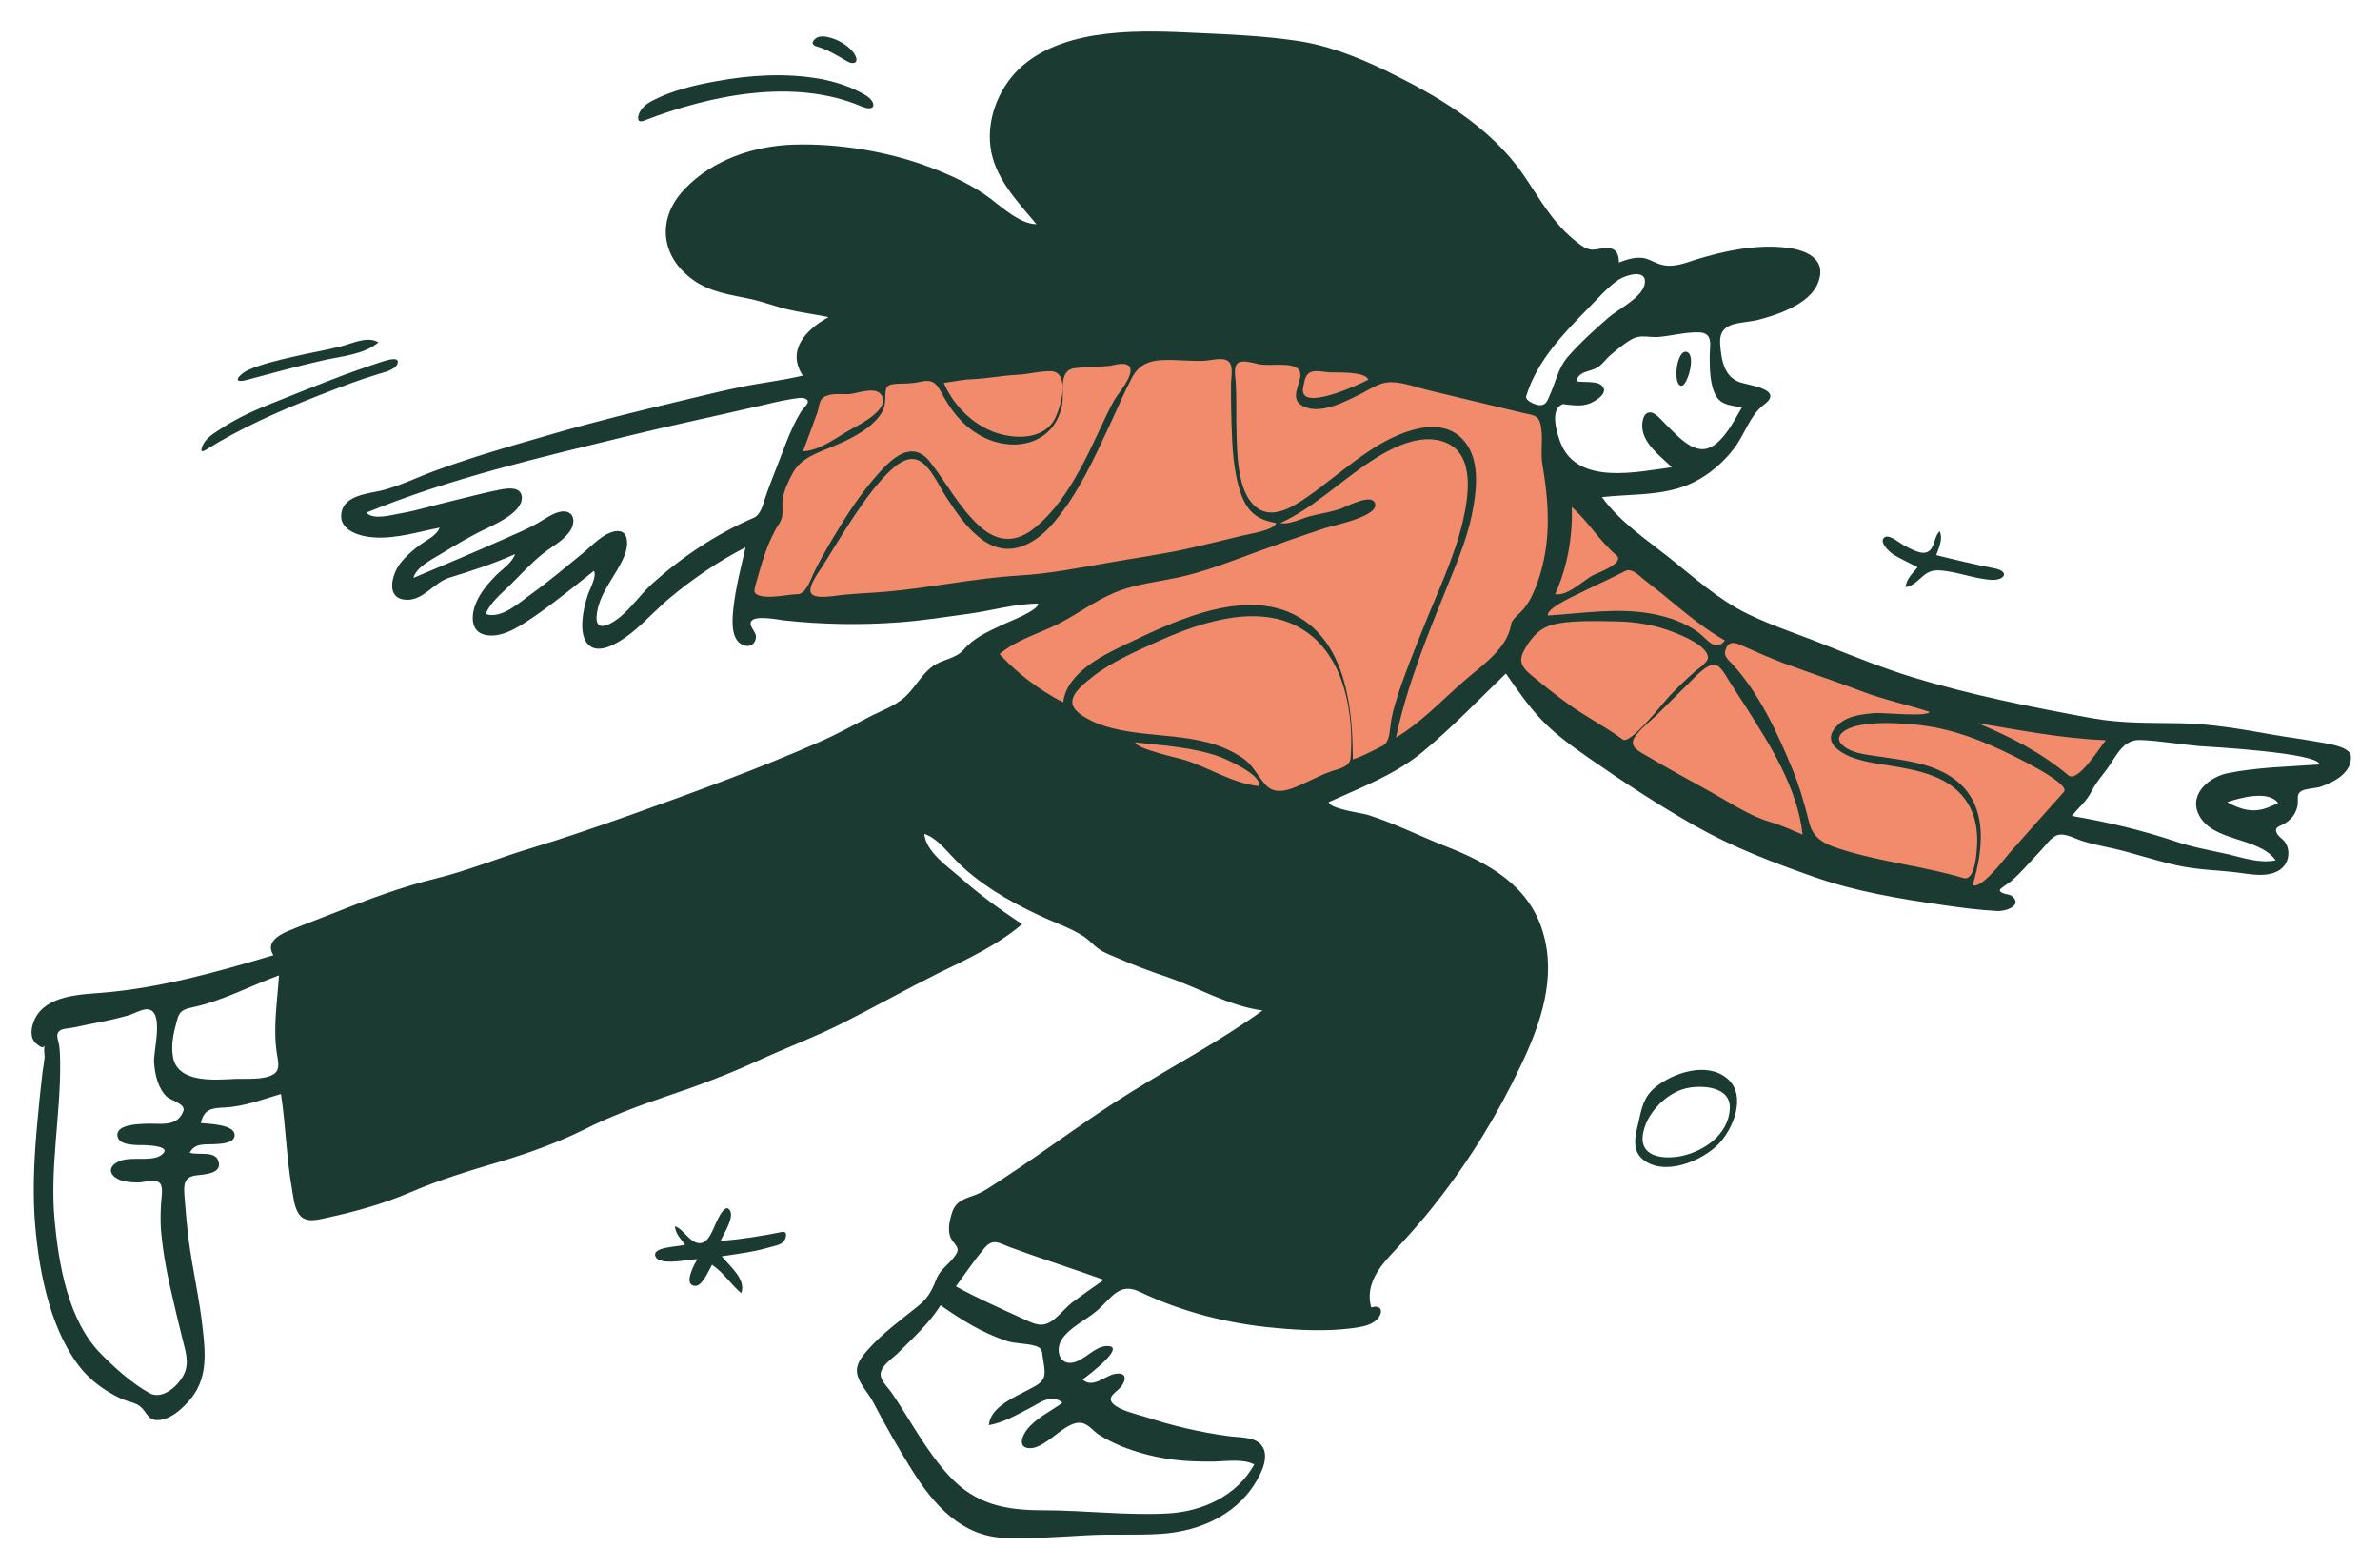
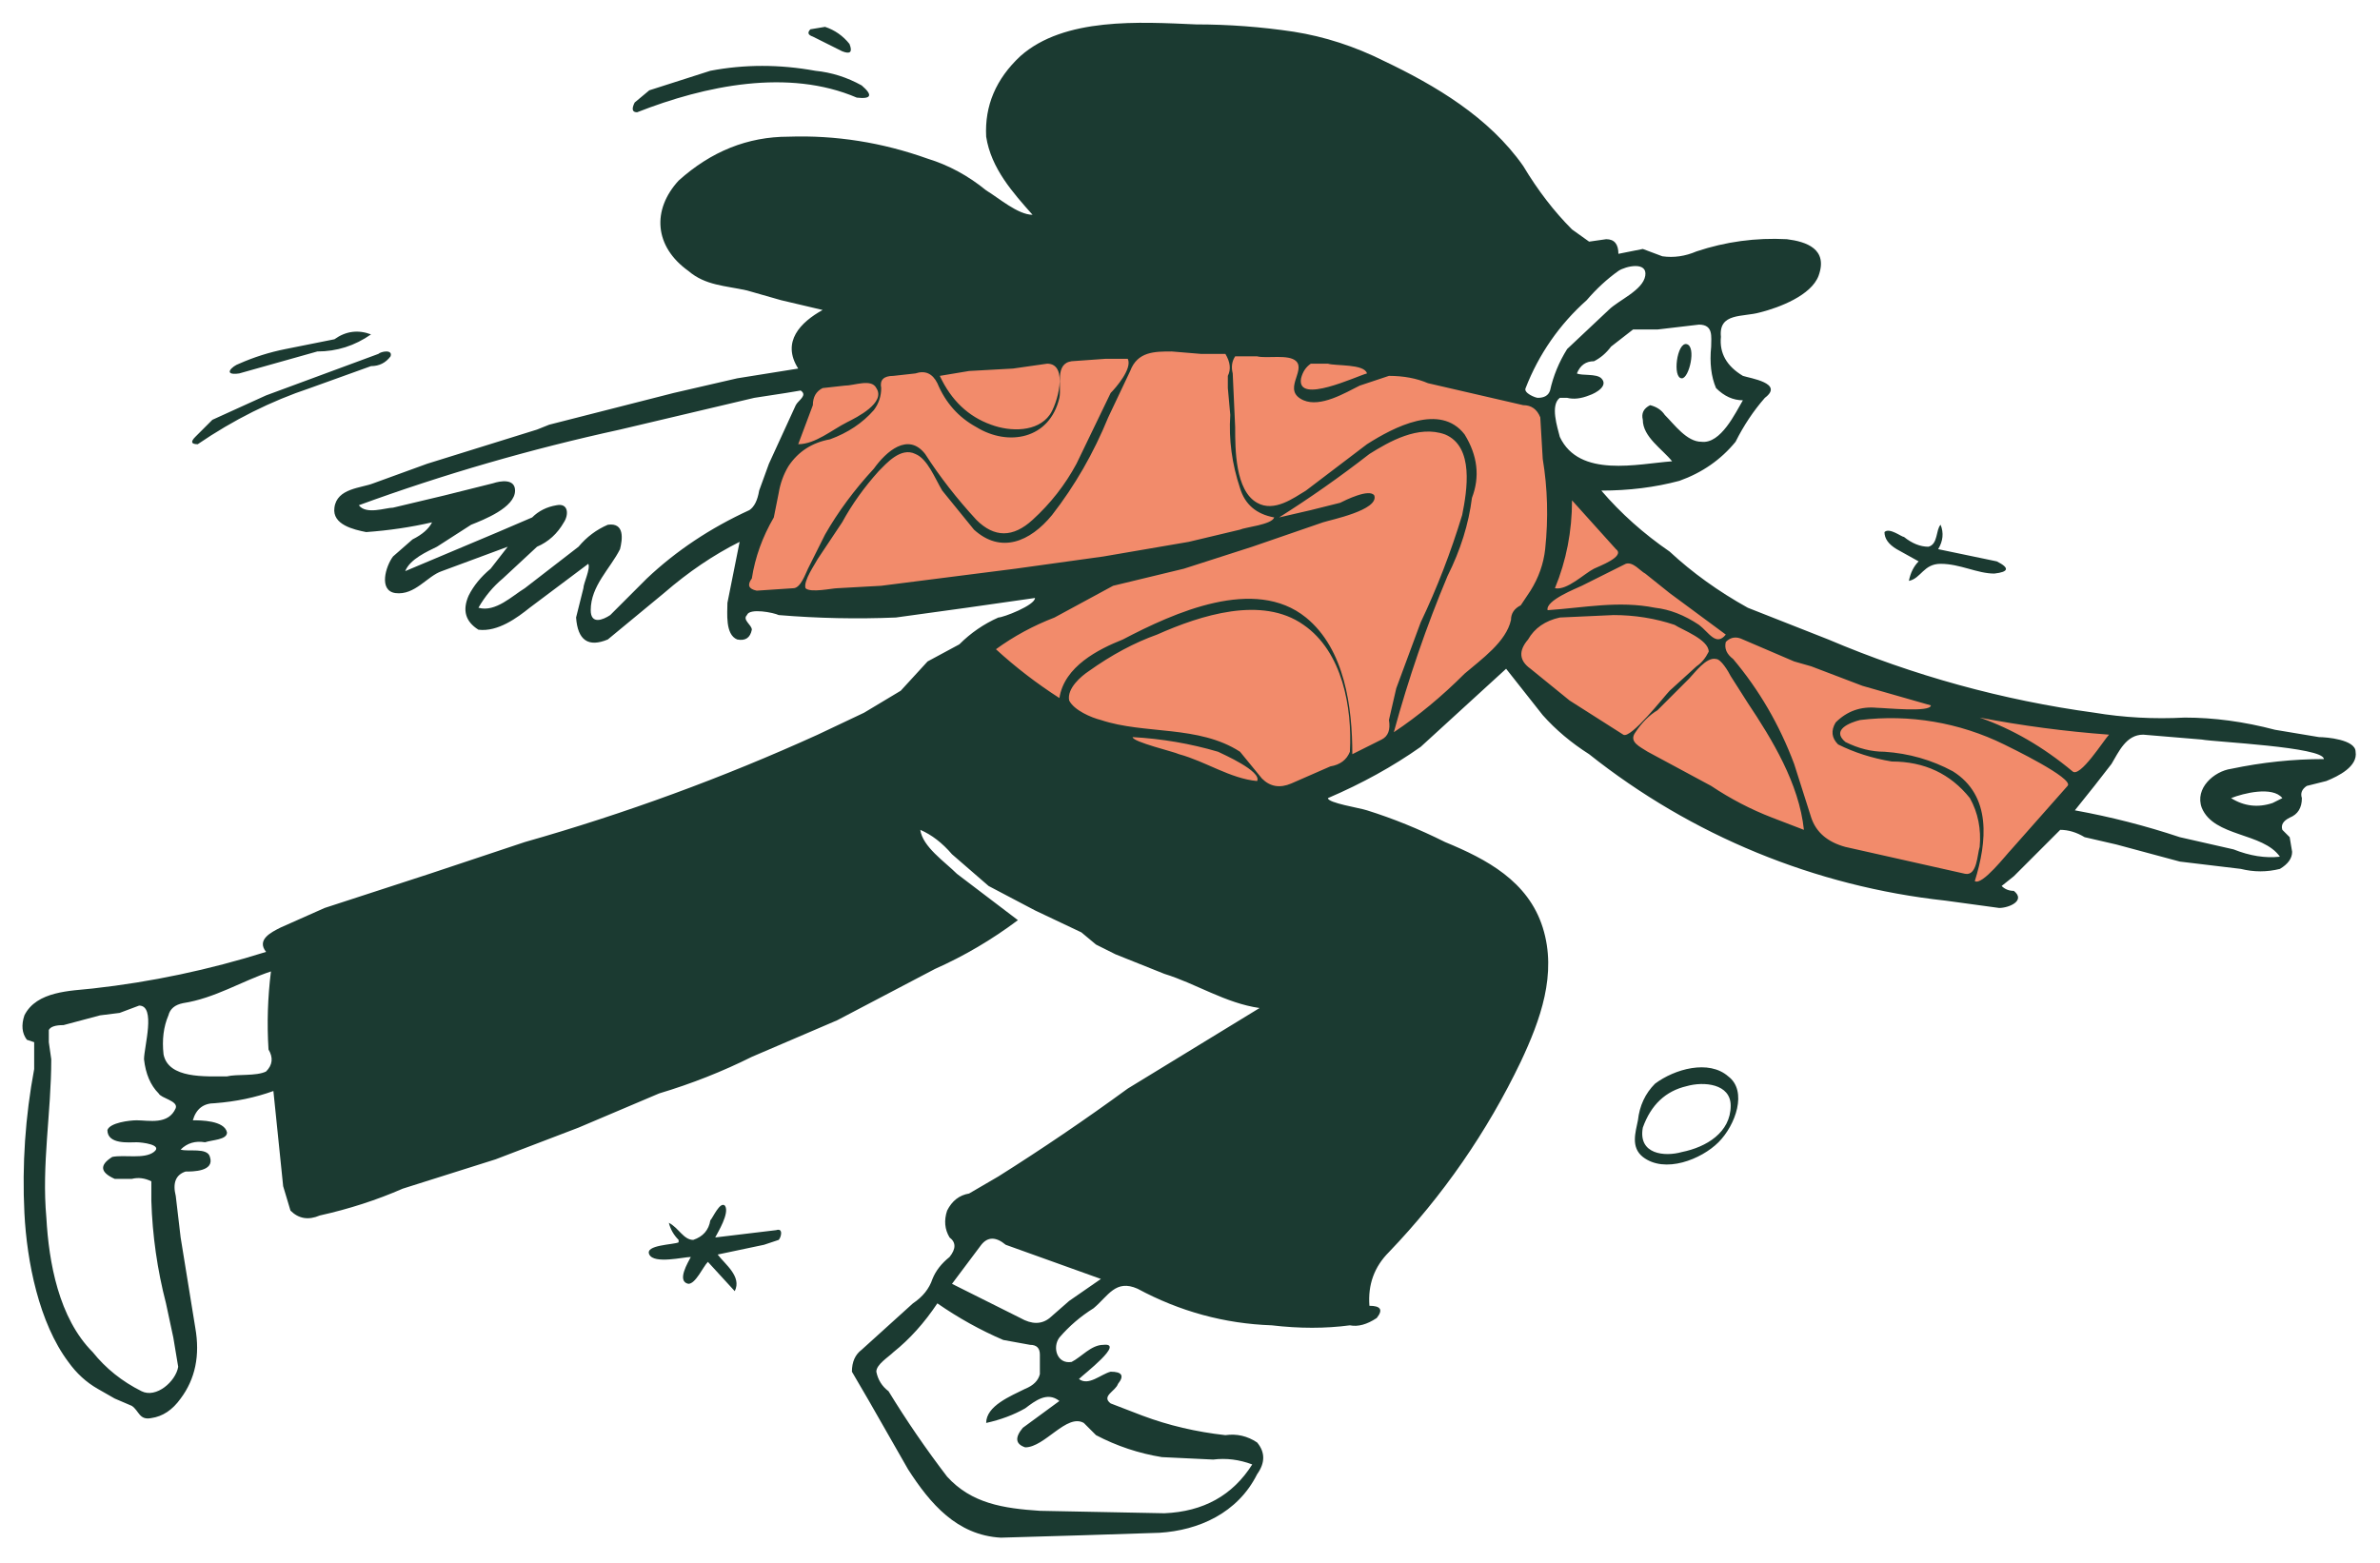
- <svg xmlns="http://www.w3.org/2000/svg" viewBox="37 85 981 646" width="981" height="646">
-   <g stroke="none" stroke-width="1" fill="none" fill-rule="evenodd">
-     <path d="M344,337.5 C349,317.9 353.8,298 361.2,279.2 C365.9,267.5 370.8,255.8 375.8,244.2 C376.5,242.6 376.7,241 378.1,240.2 C379.9,239.1 383.6,239.2 385.6,238.8 C414.2,233.6 443.1,229.6 472.1,227.3 C505.1,224.7 537.4,225.9 570.1,231.3 C598.1,235.9 625.8,242.3 653.2,249.5 C657.3,250.6 661.3,251.7 665.3,252.8 C667.2,253.3 670.3,253.6 671.9,254.7 C675.4,257 676.6,266.6 677.9,270.7 C679.7,276.1 680.7,283.5 684,288.2 C689.1,295 696.7,301 703,306.7 C724.7,326.7 748.5,344.9 776.6,354.7 C820,370 865.9,379.6 910.9,389 C911.9,389.2 913,389.5 914,389.7 C902.4,402.6 890.7,415.5 879.1,428.4 C872.5,435.6 865.9,442.9 859.4,450.2 C856,453.9 856.3,454.6 851.6,453.6 C827.6,448.3 803.8,442.6 780.3,435.7 C768.7,432.3 757,428.8 746.3,423.3 C731.6,415.7 717.7,406.3 704.2,396.7 C692.2,388.1 680.4,379.1 668.9,369.8 C666.6,368 658.4,359.2 655.7,359.8 C653.4,360.3 649.4,365.5 647.8,367 C643.3,371.1 638.8,375.1 634.3,379 C627.2,385.4 619.9,393.1 611.5,397.9 C602.7,402.9 592.6,406.3 583.3,410.3 C578.1,412.5 572.9,414.8 567.8,417 C566.4,417.6 564.5,418.8 563,418.9 C558.7,418.9 552.4,415.4 548.4,414.1 C538.1,410.5 527.9,406.8 517.7,402.8 C496.1,394.2 472.3,384.9 454.5,369.5 C451.4,366.8 448.4,363.8 446.3,360.2 C445.6,358.9 444.6,357.2 444.5,355.7 C444.4,353.4 445.7,352.9 447.7,351.5 C457.8,343.9 468.7,337.3 479.4,330.6 C482,329.1 484.5,327.5 487,326 L361.6,336.1 C355.7,336.5 349.9,337 344,337.5" fill="#f28b6b" />
-     <path d="M530.8,98.6 C544.1,99.2 557.7,99.8 570.8,101.7 C583.9,103.5 596.1,108.3 608,114 C629.3,124.4 651.1,137 664.9,157 C671.3,166.3 676.5,176.1 685.4,183.5 C687.4,185.2 689.7,187.2 692.4,187.8 C694.6,188.2 696.6,187.3 698.7,187.2 C702.8,187 704.3,189.2 704.3,193.2 C707.4,192 710.8,190.9 714.1,191.3 C716.9,191.7 719.1,193.4 721.8,194.1 C726.7,195.4 731.4,193.5 736,192 C747.7,188.4 760.4,185.7 772.7,187 C780.7,187.8 790.5,191.3 786.3,201.7 C782.9,210.3 769.9,214.7 761.8,216.8 C754.8,218.6 745.5,217 746,226.6 C746.5,233.3 747.5,240.5 754.6,242.7 C758.5,243.9 772.3,245.6 764.2,251.7 C758.3,256.1 756.2,264 751.7,269.9 C745.9,277.4 738,283.5 728.9,286.2 C718.6,289.3 707.8,288.7 697.3,289.9 C704.7,300.1 715.4,307.2 725.1,314.9 C735.4,323.1 745.3,332.1 757.1,337.9 C767.7,343.1 779.2,346.7 790.2,351.2 C801.7,355.8 813.3,360.4 825.2,364.1 C849.2,371.4 874.5,376.5 899.2,381 C911.3,383.2 923.3,382.9 935.6,383.1 C948.2,383.3 960.8,385.5 973.2,387.7 C979.2,388.8 985.3,389.5 991.3,390.6 C994.1,391.2 1005.5,392.3 1006,396.5 C1006.6,403.4 999.2,407.3 993.7,409.2 C991.4,410 987.7,409.9 985.7,411 C983.5,412.2 984.3,414 984.1,416.4 C983.7,419.8 981.9,422.3 979.1,424.2 C976.8,425.7 974,425.7 975.6,428.6 C976.3,430 978.2,430.9 979,432.3 C980,433.9 980.4,435.7 980.2,437.6 C979.9,440.9 977.7,443.5 974.6,444.6 C969.8,446.5 964,445.2 959,444.6 C950.7,443.6 942.2,443.5 934,441.6 C925.4,439.7 917,436.8 908.4,434.8 C904,433.8 899.6,433 895.2,431.6 C892.4,430.7 888.4,428.4 885.4,429.1 C882.6,429.8 880.4,433.2 878.6,435.1 C876,437.8 873.6,440.6 871,443.3 C869.3,445.1 867.6,446.8 865.7,448.4 C865.1,448.9 861.4,451.2 861.3,451.8 C861.2,453.5 865.3,453.5 866.1,454.2 C871.2,458.2 863.6,460.7 860.3,460.5 C852.7,460.1 845.1,459.1 837.6,458 C819.8,455.4 802,452.5 784.9,446.5 C768,440.6 751.5,434.3 735.9,425.5 C720.9,417 706.4,407.5 692.3,397.7 C685.4,392.9 678.5,388 672.7,382 C667,376.1 662.4,369.3 657.7,362.6 C646.4,373.5 635.5,384.9 623.4,394.9 C611.9,404.4 598.1,409.5 584.7,415.6 C585.1,418.4 598.2,420.1 600.6,420.8 C611.5,424.2 622,429.5 632.6,433.7 C650.3,440.6 667.1,449.7 672.9,469 C678.7,488 672,507.1 663.8,524.3 C654.2,544.5 642.7,563.3 628.8,580.9 C622.9,588.5 616.6,595.4 610.1,602.4 C604.6,608.3 599.8,615.4 602.2,623.9 C606.6,622.5 607.4,626 604.5,628.9 C601.9,631.5 597.5,632 594,632.5 C583.6,633.8 572.7,633.3 562.3,632.3 C543.2,630.6 524.1,625.7 506.9,617.5 C498.3,613.3 495.2,620 489.3,625.1 C484.6,629.2 478.2,631.8 474.7,637 C471.8,641.3 473.7,648.1 479.7,646.5 C484.4,645.3 488.2,640 493.1,639.8 C502,639.5 485.3,652.1 483.2,653.6 C487.4,657.4 492.2,652.2 496.4,651.3 C500.5,650.5 501.7,652.6 499.5,656 C497.8,658.7 492.5,660.6 496,663.8 C498.9,666.4 505.4,667.9 509.1,669 C520.3,672.7 531.5,675.3 543.2,676.9 C546.9,677.5 553,677.1 556.1,679.8 C560.1,683.3 558.2,689.2 556.1,693.2 C548.4,708.6 532.3,716.1 515.7,717.2 C505.5,717.9 495.3,717.2 485,717.8 C473.8,718.4 462.6,719.3 451.4,718.9 C433.3,718.3 421.9,705.3 412.9,690.9 C407.2,681.8 401.9,672.5 396.9,662.9 C395,659.2 391,655.3 390.3,651.1 C389.7,647.4 392.1,644.3 394.4,641.7 C400.6,634.6 408,629.3 415.2,623.5 C419.3,620.2 420.9,617.4 422.8,612.6 C424.3,608.5 427.3,606.8 429.9,603.6 C432.8,600 431.9,599.4 429.6,596.4 C427.3,593.4 428.2,588.9 429.2,585.5 C430.6,580.5 433.6,579.4 438.2,577.8 C442.3,576.4 445.8,573.8 449.5,571.4 C467.6,559.7 484.7,546.5 503.1,535.2 C521.2,523.9 540.1,514 557.4,501.5 C543.4,499.6 531,492.1 517.8,487.6 C511,485.3 504.2,482.8 497.7,479.9 C495.2,478.8 492.2,477.8 490,476.2 C487.7,474.6 486,472.5 483.6,470.9 C478,467.3 471.4,465.2 465.4,462.3 C458.9,459.3 452.5,455.9 446.4,452 C440.8,448.3 435.4,444.2 430.7,439.3 C426.9,435.5 423.3,430.5 418,428.7 C418.6,436.1 427.7,442.2 432.7,446.6 C440.8,453.8 449.2,459.9 458.3,465.9 C448.1,474.6 435.7,480.3 423.8,486.1 C410.4,492.8 397.4,500.1 384.1,506.8 C372.8,512.5 360.9,516.9 349.4,522.2 C337,527.9 324.2,532.7 311.3,537 C299.6,541 288.6,545.1 277.5,550.7 C266.8,556 255.3,560.1 243.8,563.6 C230.9,567.4 218.6,571.1 206.2,576.4 C195,581.2 183.8,584.3 171.9,586.9 C168,587.7 163,589.3 160.3,585.5 C158.2,582.6 157.9,578.2 157.3,574.8 C155,561.9 154.8,548.8 152.8,535.9 C145,538.2 137.6,541.1 129.4,541.5 C124.2,541.7 121,542.2 119.8,547.9 C122.7,548.2 133.4,548.4 133.7,552.6 C134,556.4 127.5,556.5 125.2,556.6 C121.1,556.8 117.4,556.1 115.2,560.1 C118.4,561.3 125.6,559.1 127,563.5 C128.9,569.1 120.5,569 117.5,569.5 C112.2,570.3 112.8,574.4 113.1,578.8 C113.6,584.6 114,590.4 114.8,596.2 C116.4,608.5 119.3,620.6 120.6,633 C121.8,643.7 122.5,654 114.8,662.5 C111.8,665.9 107.5,669.8 102.7,670.3 C97.8,670.7 97.8,667.2 94.8,664.7 C92.9,663.2 90.4,662.8 88.2,662 C85.6,661 83,659.5 80.6,658 C76.1,655.1 72.2,651.6 69.1,647.4 C56.8,630.8 52.5,606 51.2,585.9 C50.5,573.2 51.2,560.4 52.4,547.6 C53,540.8 53.7,533.9 54.5,527.1 C54.8,525 55.2,522.8 55.4,520.7 C55.4,519.5 54.9,517 55.5,515.9 C54.7,517.4 53.3,516.3 51.9,515.1 C49,512.7 49.9,508 51.4,504.9 C56.1,495.3 70,494.9 79,494.2 C103.3,492.2 126.5,485.6 149.7,478.7 C146.4,473.7 151.6,470.5 155.6,468.8 C161.8,466.2 168.2,463.9 174.4,461.4 C188.5,455.8 202.3,450.6 217,447 C230.4,443.7 243.3,438.3 256.5,434.4 C270.1,430.3 283.5,425.6 296.9,420.9 C323.4,411.4 349.9,401.8 375.7,390.4 C382.2,387.5 388.4,384.1 394.7,380.8 C399.8,378.1 405.8,376.1 410.1,372.2 C414.2,368.4 416.7,363.2 421.2,359.8 C425.2,356.7 430.7,356.7 434.1,352.9 C438.6,347.7 444,345.5 450.2,342.5 C452.2,341.5 465.2,336.6 464.9,333.8 C455.6,333.8 446.1,336.6 436.9,337.9 C427.2,339.2 417.4,340.8 407.7,341.5 C391.8,342.7 375.9,342.4 360.1,340.7 C357.8,340.4 348.3,338.5 346.7,341 C345.4,342.9 348.5,345.2 348.6,347.3 C348.6,350.3 346.2,352 343.4,350.9 C338,348.9 338.8,340.2 339.3,335.7 C340.2,327.3 342.4,318.9 344.3,310.6 C333.1,316.3 322.5,323.6 312.9,331.6 C305.5,337.8 298.8,346.2 290,350.6 C281.7,354.9 276.7,351.2 277,341.9 C277.2,337.6 278.1,333.6 279.5,329.6 C280.2,327.7 283.1,322.3 281.8,320.3 C274.1,326.4 266.5,332.6 258.5,338.2 C252.8,342.1 244.5,348.3 237.1,346.7 C230.6,345.4 231.2,338.1 233.3,333.3 C235.1,329.1 238.3,325.3 241.5,322.1 C244.2,319.4 248,317.1 249.3,313.4 C240.5,317.3 231.4,320.3 222.2,323.1 C215.6,325.1 211.1,333.3 203.4,332.1 C195.8,330.9 198.8,321.4 201.9,317.3 C204,314.5 207,311.9 209.8,309.8 C212.6,307.7 216.9,305.9 218.2,302.5 C209.3,304.2 200.4,307.1 191.2,306.5 C185.7,306.2 176.6,303.8 177.7,296.5 C178.8,289.1 188.7,288.5 194.2,287.2 C201.8,285.3 209,281.7 216.4,279 C231.1,273.6 246.1,269.2 261.2,264.9 L266,263.5 C283,258.6 300.1,254.4 317.3,250.3 C325.9,248.3 334.4,246.1 342.9,244.4 C351.2,242.7 359.7,241.8 367.9,239.8 C361,229.3 369.4,220.7 378.5,215.7 C372.7,214.5 366.9,213.8 361.1,212.4 C356.3,211.2 351.6,209.4 346.7,208.3 C338.2,206.5 329.8,205.5 322.6,200.3 C308.9,190.4 307.8,174.7 319.3,162.8 C330.8,150.8 347.8,145.1 364.2,144.6 C382.5,144 403.4,147.5 420.5,154 C428.9,157.2 437.7,161.2 444.9,166.6 C449.8,170.3 457.6,177.4 464.2,177.4 C456.3,167.9 446.6,158 445.2,145.1 C443.8,132.8 449.4,119.8 458.7,111.9 C477.3,96.1 508,97.5 530.8,98.6 Z M424.7,623 C419.9,630.6 413.1,636.7 406.8,643 C404.6,645.1 400.2,647.9 400,651.3 C399.8,654 403.2,657.1 404.7,659.3 C412.5,670.8 419,683.5 428.6,693.7 C439.4,705.2 451.7,707.5 467.1,707.5 C484.1,707.5 501.3,709.7 518.3,708.8 C532.7,708 546.8,701.6 554,688.6 C549.3,686.2 542.7,687.3 537.7,687.4 C530.8,687.5 524.1,687.3 517.2,686.1 C511.1,685.1 505,683.4 499.2,681.1 C496.2,679.8 493.2,678.4 490.5,676.7 C488.4,675.5 486.9,673.5 484.9,672.3 C477.6,667.8 469.1,682.2 461.3,681.9 C456.5,681.7 458.2,677 460.2,674.4 C463.8,669.6 470.1,666.7 474.9,663.2 C470.4,659.1 465.5,663.4 461.2,665.5 C456,668.2 450.5,671.4 444.6,672.4 C445.1,664.9 455.4,660.8 461.1,657.7 C463.6,656.3 466.8,655.1 467.4,652.1 C467.9,649.8 467.1,646.6 466.8,644.3 C466.5,641.4 466.3,640.4 463.2,639.6 C459.4,638.6 455.7,638.9 451.9,637.7 C441.6,634.2 433.6,629.2 424.7,623 Z M89.6,503.6 C87.1,504.3 84.6,504.9 82,505.5 C77,506.5 71.9,507.6 66.8,508.6 C64.3,509.1 61.4,508.8 60.7,511.2 C60.3,512.5 61.3,514.7 61.4,516 C61.7,518.3 61.8,520.7 61.8,523 C62,544.7 57.5,566.2 59.5,587.9 C61.2,606.2 65.1,629.4 78.6,643 C84.4,648.9 91.5,655.3 98.8,659.3 C104.6,662.4 112.6,654.5 113.7,649 C114.6,645.1 113.2,641 112.3,637.2 C111.1,632.4 109.9,627.5 108.8,622.7 C106.3,612.3 104.1,601.9 103.3,591.2 C103.1,587.7 103.2,584.4 103.4,580.9 C103.5,579 104.4,574.4 103,572.8 C101.3,570.7 97.4,572.1 95.1,572.3 C92.6,572.5 90.1,572.3 87.6,571.7 C81.7,570.1 80.7,565.4 87.1,563.3 C91.6,561.7 99.8,563.9 103.6,561 C108.1,557.6 99.1,557.1 97,557 C94.2,556.9 84.9,557.6 85.4,552.4 C85.8,548.6 93.7,548.3 96.5,548.2 C102.5,547.8 110,550 112.6,542.9 C113.6,540 107.4,538.5 105.8,537.1 C102.1,533.6 100.8,527.7 100.5,522.8 C100.2,518 104.9,501.4 97.7,501 C95.5,500.9 91.8,503 89.6,503.6 Z M442.8,599.4 C438.6,604.4 434.9,609.9 431,615.2 C440.2,620.3 449.7,624.4 459.2,628.8 C463.6,630.8 466.6,632.3 470.8,629.3 C473.8,627.1 476.1,624.1 479,621.8 C483.2,618.6 487.7,615.6 492,612.5 C479.2,607.9 466.2,603.8 453.4,599.1 C448.7,597.3 446.3,595.3 442.8,599.4 Z M337.5,583.4 C340.3,586.2 335,593.9 334,596.5 C342.4,595.8 350.8,594.5 359.2,592.8 C362,592.2 361,595.6 359.9,596.8 C358.6,598.2 356,598.6 354.2,599.1 C347.8,601 341.1,601.8 334.5,602.8 C337.5,606.6 344.8,612.4 342.5,618 C338.3,614.4 335.2,609.5 330.5,606.3 C329.2,608.4 326.4,615.5 323.3,615 C318.5,614.4 323.3,606 324.4,604 C321.1,604 308.9,606.9 307.2,602.9 C305.4,598.8 317.2,598.9 319.4,598 L319,597.5 L318.6,597 C317,595 315.4,593.1 315.2,590.4 C318.8,591.6 321.3,597.3 325.3,597.4 C329.1,597.5 330.8,591.8 332.1,589.1 C332.9,587.5 335.5,581.4 337.5,583.4 Z M748.9,529.5 C757.1,536.4 751.5,550.3 745.3,556.6 C738.4,563.6 723,570 714.2,562.9 C709.4,559 711.1,553 712.3,547.8 C713.6,542 714.4,537.2 719.2,533.2 C726.7,527.1 740.6,522.5 748.9,529.5 Z M732.3,533.5 C724.3,535.2 716.2,543.2 714.4,551.4 C711.9,562.2 723,563 730.4,561.4 C739.7,559.3 749.5,552.5 750,541.9 C750.4,532.7 738.5,532.2 732.3,533.5 Z M152,487 C140.1,491.4 128.8,497.5 116.3,500.2 C112.5,501 110.9,501.8 110,505.4 C108.6,510.4 107.4,515.4 108.3,520.7 C110.3,531.5 125.3,530.1 133.7,529.7 C138,529.5 146.2,530.3 150,527.6 C152.7,525.7 151.5,522 151.1,519.1 C149.5,508.5 151.3,497.7 152,487 Z M803.1,384 C798.7,384.8 791.1,388.4 797.4,392.9 C801.6,395.9 807.9,396.2 812.8,397 C822.5,398.4 832.8,399.7 841.1,405.1 C856.7,415.2 854.8,434.2 850.1,449.8 C853.5,451.8 863.3,438.9 865.1,436.8 C872.6,428.3 880.2,419.8 887.7,411.4 C891,407.8 864.4,395.3 862,394.2 C849.4,388.3 837.7,384.4 823.5,383.4 C816.8,382.9 809.7,382.7 803.1,384 Z M748.4,352.4 C747.1,355.4 749.3,356.8 751.2,358.9 C762,370.6 769.7,387.2 775.7,401.8 C778.7,409 780.8,416.4 782.7,424 C784.5,431.4 790.3,433.4 797.3,435.5 C813.3,440.4 830.2,442.1 846.3,446.9 C850.6,448.2 851.5,438.7 851.7,436.3 C852.5,429.5 851.8,422.3 848.2,416.3 C841.4,404.9 827.8,402.5 815.6,400.5 C808.7,399.4 799.5,398.3 794,393.5 C791.3,391.1 790.9,388.4 793,385.5 C797,380.1 803.9,379.4 810,378.9 C813,378.7 831.7,380.6 832.3,378.4 C823,375.4 813.5,373.4 804.3,369.9 C797.2,367.2 790,364.7 782.9,362.2 L775.7,359.6 C768.4,357.1 761.7,354 754.6,350.9 C752,349.7 749.6,349.3 748.4,352.4 Z M905.6,401.8 C903.3,404.9 901,407.5 899.2,411 C897.2,415.1 893.8,417.8 891,421.3 C905.6,423.8 919.6,427.1 933.7,431.8 C940.9,434.3 948.4,435.5 955.8,437.2 C962,438.7 968.6,440.9 975,439.6 C967.7,429.5 948.2,432.3 943,420.1 C939.5,411.8 948.1,405.1 955.2,403.7 C967.4,401.2 980.5,401 993,400.1 C993.1,395.3 947.9,392.8 943.4,392.5 C935.4,391.8 927.1,390.3 919.2,390 C911.9,389.8 909.4,396.6 905.6,401.8 Z M732.8,366.9 C728.5,371.1 724.2,375.4 719.9,379.7 C717,382.4 713.1,385.4 710.9,388.7 C708,392.9 713,394.9 716.4,396.9 C724.9,402 733.7,406.7 742.3,411.5 C750.1,415.8 758.1,421.3 766.7,423.8 C771.3,425.1 775.6,427.2 780,429 C777.9,409.9 766.9,392.5 756.7,376.5 C754.4,372.9 752,369.3 749.7,365.6 C748.5,363.8 746.3,359.4 743.9,359 C740.3,358.5 735,364.8 732.8,366.9 Z M955,415.6 C960.3,418.6 965.6,420.2 971.6,417.9 C973.1,417.3 974.6,416.7 976,416 C972,410.5 960.2,413.9 955,415.6 Z M515.1,349 C505.7,353.3 495.6,357.5 487.4,363.9 C484.4,366.3 477.7,371.2 479.2,375.7 C480.6,379.6 488.1,382.9 491.6,384 C510.3,390.2 531.5,385.7 548.7,397.1 C553.4,400.1 554.9,404.2 558.4,408.2 C561.5,411.8 565.5,411.4 569.7,409.9 C575.2,407.9 580.3,404.8 585.8,402.9 C588.6,401.9 593.4,401.2 593.7,397.4 C595.1,379.4 591.3,356.4 575.4,345.4 C557.6,333 533,341 515.1,349 Z M505,391 C504.6,393.3 522.2,397.4 524.1,397.9 C534.8,400.9 544.8,407.9 555.8,409 C557.8,404.7 542.4,397.9 540,397 C529,393 516.6,392.3 505,391 Z M852,383 C865.4,388.5 878.4,395.2 889.6,404.6 C893.5,407.8 902.9,392.5 905,390.1 C887.2,389.4 869.6,386 852,383 Z M601.6,275.4 C589.2,283.6 578.4,294.3 564.7,300.6 C569,301.3 573.7,298.5 577.7,297.6 C581.7,296.6 585.7,296 589.6,294.7 C592,293.8 601.8,288.5 603.6,292.1 C606.5,297.7 586.2,301.6 583.4,302.6 C573.6,305.8 564,309.2 554.4,312.7 C545.1,316.1 535.7,319.8 526.1,322.2 C516.3,324.7 506,325.3 496.6,329.2 C488.3,332.6 481.1,338.2 473.1,342.2 C465.1,346.2 455.9,348.7 449,354.6 C456.5,362.7 465.4,369.4 475.2,374.5 C476.8,362.3 491.1,355.3 501,350.6 C522.4,340.3 554.6,324.8 576.5,342.2 C592.4,354.9 594.6,379.1 594.6,398 C598.9,396.6 602.9,394.4 606.9,392.4 C609.7,390.9 609.7,386.9 610.1,384.3 C610.6,379.9 611.8,375.7 613.2,371.5 C616.2,362.2 619.9,353.2 623.5,344.2 C629.3,329.5 636.4,315.1 640,299.7 C642.3,289.6 645.1,272.4 632.9,267.4 C622.5,263.1 610.1,269.8 601.6,275.4 Z M547.4,234.5 C545.4,235.9 546.1,239.9 546.3,242 C546.8,249.4 546.4,256.9 546.7,264.3 C547,273.4 547.1,290 556.4,295.1 C562.8,298.6 570.8,293.3 575.9,289.8 C584.5,283.8 592.4,276.8 601.2,271 C611.5,264 631.2,254.4 641.1,267.5 C646.5,274.6 645.8,285.1 644.4,293.3 C642.7,304.2 638.5,314.5 634.4,324.6 C625.9,345.5 617.1,366.8 612.4,389 C623.1,382.6 631.5,373.4 640.9,365.3 C647.8,359.3 658.2,352.4 659.8,342.6 C660.1,340.4 662.3,338.9 663.7,337.4 C665.6,335.5 667,333.5 668.2,331.1 C670.9,325.6 672.6,319.8 673.7,313.9 C676,301.4 674.9,289 672.8,276.7 C671.8,271.1 673.3,265.1 671.9,259.6 C671,255.9 668.4,256.1 664.8,255.2 C652,252.1 639.2,249.1 626.4,246 C621.2,244.8 615.5,242.5 610.1,242.5 C605.7,242.6 602,245.2 598.2,247.2 C591.9,250.3 581.9,255.8 574.7,252.7 C566.3,249 576.1,240.8 571.9,236.9 C569,234.3 560.3,235.9 556.4,235.2 C554.3,234.8 549.4,233.2 547.4,234.5 Z M679.6,341.9 C673.5,342.9 670,345.5 666.6,350.7 C663.2,356 662.8,358.6 667.6,362.8 C672.9,367.2 678.4,371.6 684,375.6 C691.1,380.7 698.9,384.6 705.9,389.8 C709,392.1 722.9,374.2 725.3,371.7 C728.6,368.3 732,364.9 735.6,361.8 C736.9,360.7 741,358 741,356.1 C741,351.2 730.1,346.8 726.6,345.5 C718.8,342.4 710.6,341.2 702.3,341.1 C694.9,341 686.9,340.7 679.6,341.9 Z M706.8,320.4 C701.1,323.4 695.1,326 689.3,328.9 C687.3,330 674.4,335.4 675,338.7 C689.6,337.8 704,335.3 718.5,338.1 C725,339.4 731.2,341.5 736.7,345.4 C740.8,348.4 743.9,354 748,349 C739.7,344.3 732.1,338 724.7,331.9 C721.5,329.2 718.2,326.7 714.9,324.1 C712.9,322.6 709.7,318.8 706.8,320.4 Z M363.1,249.5 C358.5,250.2 354.1,251.4 349.6,252.4 C331.5,256.6 313.4,260.4 295.4,264.8 C259.4,273.6 222.3,282.2 188,296.3 C190.9,299.5 198.5,297.2 202.1,296.6 C209.1,295.4 215.9,293.2 222.8,291.6 C229.6,290 236.4,288.1 243.2,286.8 C246.4,286.2 251.9,285.4 252.1,290.1 C252.2,296.8 239.3,301.8 234.5,304.3 C229.4,306.9 224.5,309.8 219.6,312.8 C215.8,315.2 208.7,318.4 207.4,323.2 C219.9,317.9 232.4,312.7 244.7,307.2 C249.4,305.1 254.1,303.2 258.5,300.7 C261.5,299 265.3,296.1 268.8,295.8 C273.5,295.5 274.3,299.8 272.3,303.3 C269.8,307.6 264.7,310.1 260.9,313.1 C256,317 251.8,321.6 247.4,326 C243.8,329.6 239.1,333.2 237.2,338.1 C243.7,340.3 251.1,333.3 255.9,329.9 C263.4,324.5 270.4,318.6 277.6,312.7 C281.2,309.7 285.6,304.9 290.4,304 C296.5,302.9 296,309.9 294.5,313.7 C291.2,322.3 283.5,329.5 282.9,339.2 C282.6,345.2 287.6,342.9 291,340.5 C296.7,336.5 300.6,330.3 305.7,325.7 C318.1,314.5 332.4,305 347.7,298.4 C350.5,297.2 351.5,293 352.3,290.5 C353.6,286.6 355,283 356.5,279.2 C359.8,271.1 362.5,262.3 367.1,254.8 C368.4,252.7 371.7,250.5 368.9,249.3 C367.5,248.6 364.6,249.3 363.1,249.5 Z M494.3,235.8 C489.6,236.3 484.9,236.2 480.3,236.7 C472.7,237.5 476,246.8 474.7,252.4 C471.1,268.8 453.7,271.9 440.5,264.2 C433.1,259.8 428.6,253.6 424.7,246.2 C422.4,242.1 420.7,241.4 416,242.4 C412.7,243.2 409.8,243 406.5,243.2 C402.4,243.5 402,244.4 401.9,248.4 C401.9,251.9 401.4,254.3 399,257.1 C394.6,262.5 387.2,266.1 380.8,268.8 C374.5,271.5 367.3,273.5 363.8,279.9 C362,283.2 360.2,287 359.6,290.7 C359.1,294.7 360.5,297.2 358.1,300.9 C353.2,308.6 351,317 348.5,325.8 C347.7,328.7 347.4,329.8 350.5,330.6 C355,331.7 361.4,330 365.9,329.9 C369.2,329.7 371.1,324 372.2,321.6 C374.3,317.1 376.8,312.8 379.3,308.5 C385.1,298.7 391.2,289 398.8,280.5 C404.4,274.1 412.8,266.1 420.1,275.1 C427.1,283.9 432.3,294.2 440.8,301.9 C448.3,308.7 456,308.8 463.7,302.4 C471.4,296.1 477.2,287.5 481.9,278.9 C487.1,269.7 491,259.8 496,250.4 C497.5,247.5 504.8,239.6 502.6,236.2 C501.1,233.9 496.4,235.5 494.3,235.8 Z M533.3,233.7 C529.2,233.9 525.1,233.5 521,233.4 C513.6,233.2 507.4,233.5 503.6,240.6 C500.3,246.9 497.5,253.6 494.5,260 C488,273.9 481.6,288.2 471.6,300.1 C462.7,310.6 451.3,315.9 439.8,305.8 C434.6,301.4 430.8,295.6 427.1,290 C424.1,285.5 420.8,277.5 415.9,274.9 C410.4,271.9 404.1,278.7 400.7,282.3 C395.1,288.5 390.3,295.7 385.8,302.7 C382.5,307.8 379.4,313 376.2,318.1 C374.9,320.2 369.6,327 371.4,329.6 C373.1,332.2 381.7,330.4 384.2,330.2 C390.1,329.6 396.1,329.4 402,328.9 C420.5,327.3 438.7,323.3 457.2,322.2 C469.4,321.5 481.5,319.1 493.5,317 C505.2,314.9 516.9,313.4 528.5,310.7 C535.3,309.1 542.1,307.5 548.9,305.8 C551.2,305.2 562.3,303.6 563,300.6 C555.4,299.2 551.4,296.3 548.6,288.8 C545.3,279.5 544.9,269.1 544.6,259.2 C544.5,255.5 544.4,251.7 544.4,247.9 L544.4,243.4 C544.4,240.6 545.6,235.7 543.2,233.8 C540.9,232.1 535.9,233.6 533.3,233.7 Z M684.9,294 C685.2,306.3 683.1,318.7 678,329.9 C683.3,330.8 689.6,324.1 694,321.9 C695.7,321.1 707,317 703.2,313.8 C696.3,308 691.7,300 684.9,294 Z M836.5,304 C838,307.1 836.1,310.9 835.1,313.8 C843.1,315.8 851.2,317.7 859.3,319.3 C865.4,320.6 863.3,324.2 858,324 C850.6,323.6 843.7,320.5 836.3,320.1 C829.3,319.7 828.5,325.8 822.5,327 C822.7,323.6 825.4,321.3 827.4,318.8 C824.2,317.1 820.9,315.6 817.8,313.8 C816.1,312.8 811.7,308.9 813.4,306.8 C815.1,304.6 819.7,308.6 821.3,309.5 C823.6,310.7 828.2,313.5 830.9,312.7 C834.7,311.6 833.9,306.3 836.5,304 Z M720.3,223.9 C717,224.1 713.4,223 710.4,224.4 C707.3,225.9 703.6,229 701,231.2 C698.5,233.3 697.2,235.9 694.1,237.1 C691,238.4 687.8,238.3 686.7,242.1 C689.5,242.8 695,241.8 697.2,243.9 C700.4,246.9 694.8,250.2 692.5,251.2 C689.2,252.5 686.4,252.1 683,251.8 C681.5,251.7 681.6,251.2 680.3,252 C675.8,254.7 679,264.4 680.4,267.9 C687.6,285.2 712,279.4 726.1,277.6 C721.6,273.1 714.3,268.1 713.9,261 C713.8,258.9 714.3,255.1 717,255 C719.2,254.8 721.8,258.1 723.1,259.4 C727.1,263.2 732.3,269.6 738.1,270.1 C745.8,270.8 751.8,258.3 755,252.9 C751.1,252.1 746.7,252.2 744.4,248.3 C741.7,243.7 741.7,236.6 741.7,231.5 C741.8,227.1 743.2,222.2 737.3,222 C731.8,221.8 725.8,223.5 720.3,223.9 Z M200.7,235.2 C199.6,237.6 194.7,238.6 192.5,239.3 C184.3,241.8 176.4,244.9 168.4,248 C152.3,254.3 136.4,261.3 121.7,270.5 C118.9,272.2 120.3,268.9 121,267.7 C122.6,265 125.9,263.1 128.4,261.5 C135.2,257 142.4,253.9 149.9,250.9 C165,244.9 180.2,238.6 195.7,233.7 C197.4,233.2 202.2,231.9 200.7,235.2 Z M387.5,247.4 C384.5,247.7 381,247 378.1,248 C374.3,249.2 375,251.8 373.9,255 C372,260.3 370,265.7 368,271 C375.3,270.7 382.2,264.9 388.4,261.6 C391.9,259.7 404,253.5 400.3,247.8 C398,244.2 390.8,247 387.5,247.4 Z M470.1,238 C465.6,237.9 460.7,239.3 456.1,239.5 C450,239.8 444,241 437.9,241.3 C433.9,241.4 430,242.3 426,242.8 C429.9,251.9 437.7,259.9 447.3,263.3 C455,265.9 465.7,266.3 470.9,259.1 C473.9,254.9 478.8,238.2 470.1,238 Z M704.3,200.2 C699.4,203.5 695.5,208.2 691.4,212.3 C681.1,222.8 670.5,233.9 666.1,248.2 C665.4,250.2 670.1,251.9 671.3,252 C674,252.1 674.5,250.8 675.5,248.6 C678.1,243 679.1,236.9 683.2,232.1 C688.2,226.4 694.3,220.8 700.1,215.8 C704,212.5 713.7,207.7 714.9,202.2 C716.2,195.6 707.3,198.3 704.3,200.2 Z M577.8,238.2 C575,239 574.8,241.6 574.2,244.4 C571.6,255.5 597.4,243.4 601,241.5 C599.8,238 588.1,238.6 585.3,238.5 C583.2,238.4 579.9,237.6 577.8,238.2 Z M730.1,244 C726.3,244.1 728,228.5 732.4,230.1 C736.1,231.5 732.6,243.9 730.1,244 Z M193,226.1 C187.1,231.1 178,231.8 170.7,233.4 C160,235.8 149.3,238.8 138.7,241.6 C132,243.3 135.8,239.2 139.1,237.6 C144.9,235 151.5,233.5 157.6,232.1 C164.3,230.5 171.2,229.4 177.8,227.7 C182.4,226.5 188.4,223.4 193,226.1 Z M375,117.5 C381.5,118.7 388,120.8 393.7,124.2 C398.4,127 398.2,131.4 392.2,128.9 C364.3,117 329.7,124.2 302.5,134.7 C299.5,135.9 299.7,133.3 300.6,131.4 C301.9,128.7 304.5,127.1 307.1,125.9 C314.8,122.1 323.7,120 332.1,118.5 C346,115.9 361,115 375,117.5 Z M379.1,100.5 C382.6,101.4 386.7,103.8 388.9,106.8 C391.4,110.4 389.4,112.2 385.9,110.1 C381.9,107.8 378.3,105.5 373.8,104.2 C371.4,103.6 371.5,102.1 373.3,100.8 C374.9,99.6 377.3,100 379.1,100.5 Z" fill="#1b3a31" />
+ <svg xmlns="http://www.w3.org/2000/svg" width="975" height="640" viewBox="41 89 975 640">
+   <g fill="none" fill-rule="evenodd">
+     <path fill="#f28b6b" d="M344 337q7-29 17-58l15-35 2-4 8-1q42-8 86-12 49-3 98 4a886 886 0 0 1 95 22l7 2c3 2 5 12 6 16q2 9 6 17l19 19q32 32 74 48 66 22 134 34l3 1-35 38-20 22q-3 6-7 4a1017 1017 0 0 1-106-31q-21-11-42-26l-35-27c-2-2-11-11-13-10-3 0-7 6-8 7l-14 12q-10 10-22 19-14 7-29 12l-15 7-5 2-15-5-30-11c-22-9-46-18-63-34q-6-3-9-9l-2-4q0-3 4-5l31-20 8-5-125 10z" />
+     <path fill="#1b3a31" d="M531 99q20 0 40 3 19 3 37 12c21 10 43 23 57 43q9 15 20 26l7 5 7-1q5 0 5 6l10-2 8 3q7 1 14-2 18-6 37-5c8 1 17 4 13 15-3 8-16 13-24 15-7 2-17 0-16 10q-1 10 9 16c3 1 17 3 9 9q-7 8-12 18-9 11-23 16-15 4-32 4 12 14 28 25 14 13 32 23l33 13a425 425 0 0 0 109 30q18 3 37 2 18 0 37 5l18 3c3 0 15 1 15 6 1 6-7 10-12 12l-8 2q-3 2-2 5 0 6-5 8-4 2-3 5l3 3 1 6q0 4-5 7-8 2-16 0l-25-3-26-7-13-3q-5-3-10-3l-6 6-8 8-5 5-5 4q2 2 5 2c5 4-2 7-6 7l-22-3a284 284 0 0 1-146-60q-11-7-19-16l-15-19-35 32q-17 12-38 21c0 2 13 4 16 5q16 5 32 13c17 7 34 16 40 35s-1 38-9 55a300 300 0 0 1-54 78q-9 9-8 22 7 0 3 5-6 4-11 3-15 2-32 0-29-1-55-15c-9-4-12 3-18 8q-8 5-14 12c-3 4-1 11 5 10 4-2 8-7 13-7 9-1-8 12-10 14 4 3 9-2 13-3q7 0 3 5c-1 3-7 5-3 8l13 5q16 6 34 8 7-1 13 3 5 6 0 13c-8 16-24 23-40 24l-31 1-34 1c-18-1-29-14-38-28l-16-28-7-12q0-6 4-9l21-19q6-4 8-10 2-5 7-9 4-5 0-8-3-5-1-11 3-6 9-7l12-7q27-17 53-36l54-33c-14-2-26-10-39-14l-20-8-8-4-6-5-19-9-19-10-15-13q-6-7-13-10c1 7 10 13 15 18l25 19q-16 12-34 20l-40 21-35 15q-18 9-38 15l-33 14-34 13-38 12q-16 7-34 11-7 3-12-2l-3-10-4-39q-11 4-24 5-7 0-9 7c3 0 13 0 14 5 0 3-6 3-9 4q-6-1-10 3c3 1 11-1 12 3 2 6-7 6-10 6q-6 2-4 10l2 17 6 37q3 17-6 29-5 7-12 8c-5 1-5-3-8-5l-7-3-7-4q-7-4-12-11c-12-16-17-41-18-61a252 252 0 0 1 4-59v-11l-3-1q-3-4-1-10c5-10 19-10 28-11q36-4 71-15c-4-5 2-8 6-10l18-8 43-14 39-13a853 853 0 0 0 120-44l19-9 15-9 11-12 13-7q7-7 16-11c2 0 15-5 15-8l-28 4-29 4q-24 1-48-1c-2-1-12-3-13 0-2 2 2 4 2 6q-1 5-6 4c-5-2-4-11-4-15l5-25q-16 8-31 21l-23 19q-12 5-13-9l3-12c0-2 3-8 2-10l-24 18c-5 4-13 10-21 9q-8-5-4-14 3-6 9-11l7-9-27 10c-6 2-11 10-19 9-7-1-4-11-1-15l8-7q6-3 8-7-13 3-27 4c-5-1-14-3-13-10 1-8 11-8 16-10l22-8 45-14 5-2 51-13 26-6 25-4c-7-11 1-19 10-24l-17-4-14-4c-9-2-17-2-24-8-14-10-15-25-4-37q20-18 45-18 29-1 57 9 13 4 24 13c5 3 13 10 19 10-8-9-17-19-19-32q-1-19 14-33c18-16 49-14 72-13M425 623q-8 12-18 20c-2 2-7 5-7 8q1 5 5 8 11 18 24 35c10 11 23 13 38 14l51 1q24-1 36-20-8-3-16-2l-21-1a88 88 0 0 1-27-9l-5-5c-7-4-16 10-24 10q-6-2-1-8l15-11c-5-4-10 0-14 3q-7 4-16 6c0-7 10-11 16-14q5-2 6-6v-8q0-4-4-4l-11-2q-14-6-27-15M90 504l-8 1-15 4q-5 0-6 2v5l1 7c0 22-4 43-2 65 1 18 5 41 19 55q8 10 20 16c6 3 14-4 15-10l-2-12-3-14a191 191 0 0 1-6-42v-8q-4-2-8-1h-7q-9-4-1-9c5-1 13 1 17-2s-5-4-7-4c-3 0-12 1-12-5 1-3 9-4 12-4 5 0 13 2 16-5 1-3-6-4-7-6q-5-5-6-14c0-5 5-22-2-22zm353 95-12 16 28 14q7 4 12 0l8-7 13-9-39-14q-6-5-10 0m-105-16c2 3-3 11-4 13l25-3c3-1 2 3 1 4l-6 2-19 4c3 4 10 9 7 15l-11-12c-2 2-5 9-8 9-5-1 0-9 1-11-3 0-15 3-17-1s10-4 12-5v-1q-3-3-4-7c4 2 6 7 10 7q6-2 7-8c1-1 4-8 6-6m411-53c8 6 3 20-4 27s-22 13-31 6c-5-4-3-10-2-15q1-9 7-15c8-6 22-10 30-3m-17 4q-13 3-18 17c-2 11 9 12 16 10 10-2 20-8 20-19 0-9-11-10-18-8m-580-47c-12 4-23 11-36 13q-5 1-6 5-3 7-2 16c2 10 17 9 26 9 4-1 12 0 16-2q4-4 1-9-1-16 1-32m651-103c-4 1-12 4-6 9q8 4 16 4 15 1 28 8c16 10 14 29 9 45 3 2 13-11 15-13l23-26c3-3-24-16-26-17a105 105 0 0 0-59-10m-55-32q-1 4 3 7 16 19 25 43l7 22q3 9 14 12l49 11c5 1 5-8 6-11q1-11-4-20-12-15-32-15-12-2-22-7-4-4-1-9 7-7 17-6c3 0 22 2 22-1l-28-8-21-8-7-2-21-9q-4-2-7 1m158 50-7 9-8 10q22 4 43 11l22 5q10 4 19 3c-7-10-27-8-32-20-3-8 5-15 12-16q19-4 38-4c0-5-45-7-50-8l-24-2c-7 0-10 7-13 12m-173-35-13 13q-5 3-9 9c-3 4 2 6 5 8l26 14q12 8 25 13l13 5c-2-19-13-37-23-52l-7-11c-1-2-4-7-6-7-4-1-9 6-11 8m222 49q8 5 17 2l4-2c-4-5-16-2-21 0m-440-67q-14 5-28 15c-3 2-9 7-8 12 2 4 9 7 13 8 18 6 40 2 57 13l9 11q5 5 12 2l16-7q6-1 8-6c1-18-3-41-19-52-17-12-42-4-60 4m-10 42c0 2 17 6 19 7 11 3 21 10 32 11 2-4-14-11-16-12q-17-5-35-6m347-8q20 7 38 22c3 3 13-13 15-15q-27-2-53-7M602 275q-18 14-37 26l13-3 12-3c2-1 12-6 14-3 2 6-18 10-21 11l-29 10-28 9-29 7-24 13q-13 5-24 13 12 11 26 20c2-13 16-20 26-24 21-11 54-26 75-9 16 13 19 37 19 56l12-6q4-2 3-8l3-13 10-27q10-21 17-44c2-10 5-28-7-33-11-4-23 3-31 8m-55-40q-2 3-1 7l1 22c0 9 0 26 9 31 7 4 15-2 20-5l25-19c11-7 30-17 40-4q8 13 3 26-2 16-10 32-13 31-22 64 15-10 29-24c7-6 17-13 19-22q0-4 4-6l4-6q5-8 6-17 2-19-1-37l-1-17q-2-5-7-5l-39-9q-7-3-16-3l-12 4c-6 3-16 9-23 6-9-4 1-12-3-16-3-3-12-1-16-2zm133 107q-9 2-13 9-6 7 1 12l16 13 22 14c3 2 17-16 19-18l11-10q3-2 5-6c0-5-11-9-14-11q-12-4-25-4zm27-22-18 9c-2 1-15 6-14 10 15-1 29-4 44-1q9 1 18 7c4 3 7 9 11 4l-23-17-10-8c-2-1-5-5-8-4m-344-70-13 2-55 13q-55 12-107 31c3 4 11 1 14 1l21-5 20-5c3-1 9-2 9 3 0 7-13 12-18 14l-14 9c-4 2-11 5-13 10l38-16 14-6q4-4 10-5c5-1 5 4 3 7q-4 7-11 10l-14 13q-6 5-10 12c7 2 14-5 19-8l22-17q5-6 12-9c7-1 6 6 5 10-4 8-12 15-12 25 0 6 5 4 8 2l15-15q18-17 42-28 3-2 4-8l4-11 11-24c1-2 5-4 2-6zm131-14-14 1c-7 1-4 10-5 15-4 17-21 20-34 12q-11-6-16-18-3-6-9-4l-9 1q-6 0-5 5 0 5-3 9-7 8-18 12-11 2-17 11-3 5-4 11l-2 10q-7 12-9 25-3 4 2 5l15-1c3 0 5-6 6-8l7-14q8-14 20-27c5-7 14-15 21-6q9 14 21 27 11 11 23 0 11-10 18-23l14-29c2-2 9-10 7-14zm39-2-12-1c-7 0-14 0-17 8l-9 19q-9 22-23 40c-9 11-21 16-32 6l-13-16c-3-5-6-13-11-15-6-3-12 4-15 7q-9 10-15 21l-10 15c-1 2-6 9-5 12 2 2 11 0 13 0l18-1 55-7 36-5 35-6 21-5c2-1 13-2 14-5q-11-2-14-12-5-15-4-30l-1-11v-5q2-4-1-9zm152 60q0 19-7 36c5 1 12-6 16-8 2-1 13-5 9-8zm151 10q2 5-1 10l24 5q8 4-1 5c-7 0-14-4-22-4-7 0-8 6-13 7q1-5 4-8l-9-5q-5-3-5-7c2-2 7 2 8 2q5 4 10 4c4-1 3-7 5-9m-116-80h-10l-9 7q-3 4-7 6-5 0-7 5c2 1 8 0 10 2 3 3-2 6-5 7q-5 2-9 1h-3c-4 3-1 12 0 16 8 17 32 11 46 10-4-5-12-10-12-17q-1-4 3-6 4 1 6 4c4 4 9 11 15 11 8 1 14-12 17-17q-6 0-11-5-3-7-2-17c0-4 1-9-5-9zm-519 11q-3 4-8 4l-25 9q-24 8-46 23-4 0-1-3l7-7 22-10 46-17c1-1 6-2 5 1m186 12-9 1q-4 2-4 7l-6 16c7 0 14-6 20-9 4-2 16-8 12-14-2-4-9-1-13-1m83-9-14 2-18 1-12 2q7 15 21 20c8 3 19 3 24-4 3-4 8-21-1-21m234-38q-7 5-13 12a93 93 0 0 0-25 36c-1 2 4 4 5 4q4 0 5-3 2-9 7-17l17-16c4-4 14-8 15-14s-8-4-11-2m-126 38q-3 2-4 6c-2 11 23-1 27-2-1-4-13-3-16-4zm152 6c-4 0-2-15 2-14s1 14-2 14m-537-18q-10 7-22 7l-32 9c-7 1-3-3 0-4q9-4 19-6l20-4q7-5 15-2m182-108q10 1 19 6 7 6-2 5c-28-12-62-5-90 6q-3 0-1-4l6-5 25-8q21-4 43 0m4-18q6 2 10 7 2 5-3 3l-12-6q-3-1-1-3z" />
  </g>
</svg>
